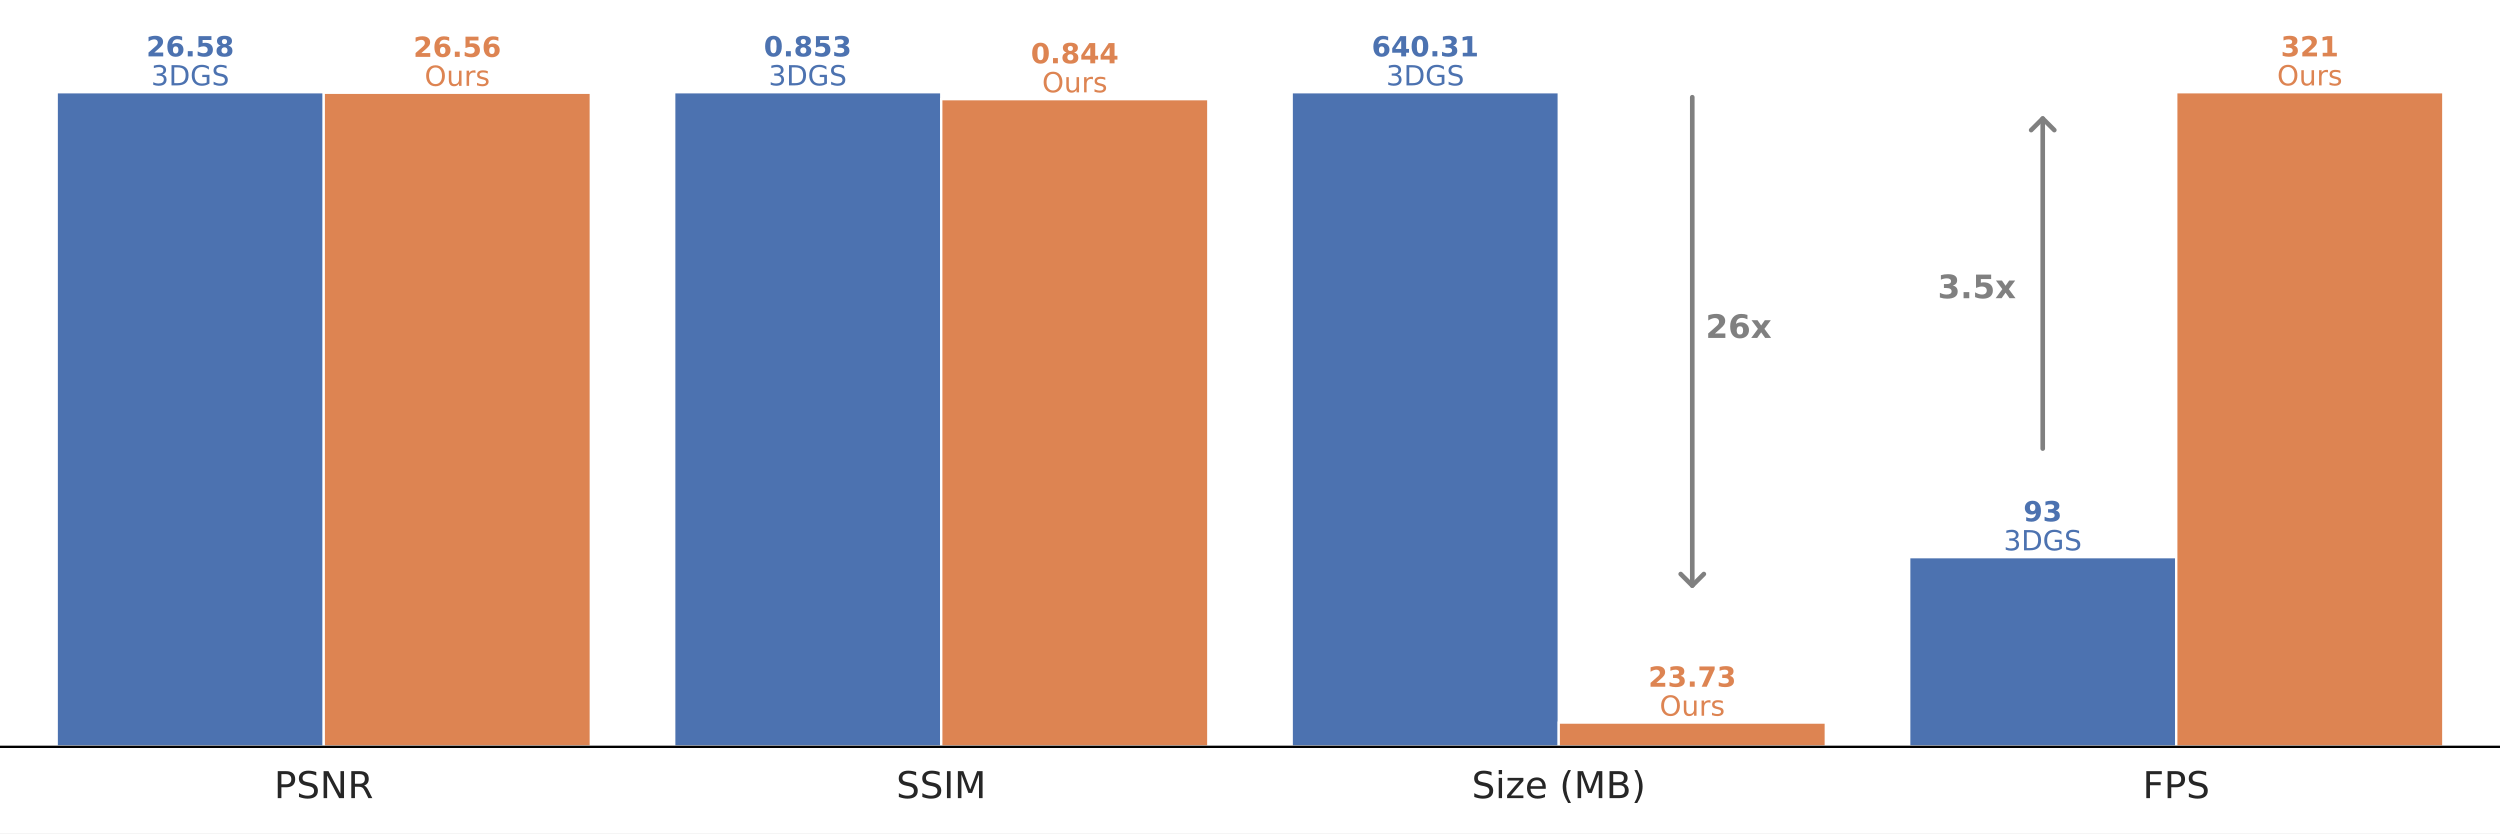
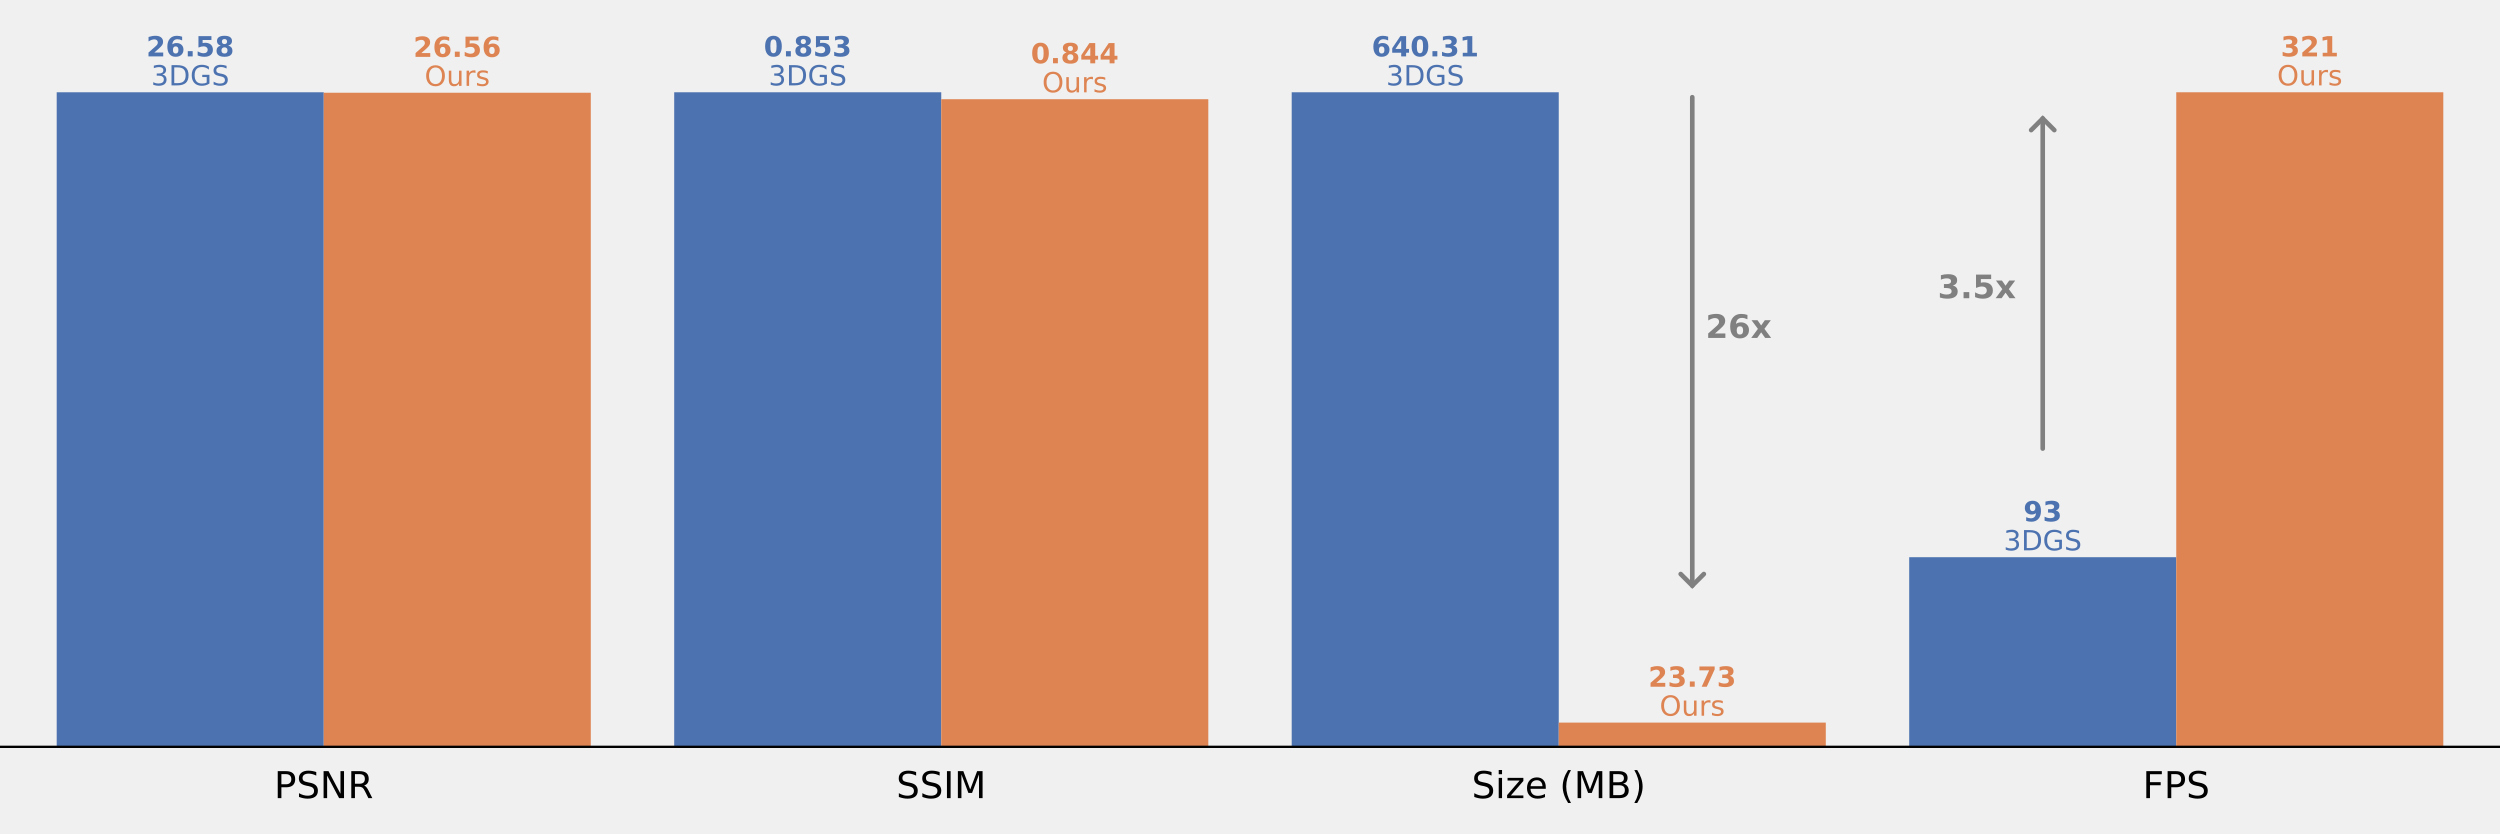
<svg xmlns="http://www.w3.org/2000/svg" xmlns:xlink="http://www.w3.org/1999/xlink" width="1080pt" height="360pt" viewBox="0 0 1080 360" version="1.1">
+   <style id="style1">
+     g {
+         text: black;
+     }
+     @media (prefers-color-scheme: dark) {
+         g { fill: white; }
+     }
+ </style>
  <defs>
-     <style type="text/css">*{stroke-linejoin: round; stroke-linecap: butt}</style>
-   </defs>
+  </defs>
  <g id="figure_1">
-     <g id="patch_1">
-       <path d="M 0 360  L 1080 360  L 1080 0  L 0 0  z " style="fill: #ffffff" />
-     </g>
    <g id="axes_1">
      <g id="patch_2">
        <path d="M 12.96 322.64  L 266.76 322.64  L 266.76 25.72  L 12.96 25.72  L 12.96 322.64  z " style="fill: none" />
      </g>
      <g id="matplotlib.axis_1">
        <g id="text_1">
-           <g style="fill: #262626" transform="translate(118.4137 344.7975)scale(0.16 -0.16)">
+           <g transform="translate(118.4137 344.7975)scale(0.16 -0.16)">
            <defs>
              <path id="DejaVuSans-50" d="M 1259 4147  L 1259 2394  L 2053 2394  Q 2494 2394 2734 2622  Q 2975 2850 2975 3272  Q 2975 3691 2734 3919  Q 2494 4147 2053 4147  L 1259 4147  z M 628 4666  L 2053 4666  Q 2838 4666 3239 4311  Q 3641 3956 3641 3272  Q 3641 2581 3239 2228  Q 2838 1875 2053 1875  L 1259 1875  L 1259 0  L 628 0  L 628 4666  z " transform="scale(0.015625)" />
              <path id="DejaVuSans-53" d="M 3425 4513  L 3425 3897  Q 3066 4069 2747 4153  Q 2428 4238 2131 4238  Q 1616 4238 1336 4038  Q 1056 3838 1056 3469  Q 1056 3159 1242 3001  Q 1428 2844 1947 2747  L 2328 2669  Q 3034 2534 3370 2195  Q 3706 1856 3706 1288  Q 3706 609 3251 259  Q 2797 -91 1919 -91  Q 1588 -91 1214 -16  Q 841 59 441 206  L 441 856  Q 825 641 1194 531  Q 1563 422 1919 422  Q 2459 422 2753 634  Q 3047 847 3047 1241  Q 3047 1584 2836 1778  Q 2625 1972 2144 2069  L 1759 2144  Q 1053 2284 737 2584  Q 422 2884 422 3419  Q 422 4038 858 4394  Q 1294 4750 2059 4750  Q 2388 4750 2728 4690  Q 3069 4631 3425 4513  z " transform="scale(0.015625)" />
              <path id="DejaVuSans-4e" d="M 628 4666  L 1478 4666  L 3547 763  L 3547 4666  L 4159 4666  L 4159 0  L 3309 0  L 1241 3903  L 1241 0  L 628 0  L 628 4666  z " transform="scale(0.015625)" />
              <path id="DejaVuSans-52" d="M 2841 2188  Q 3044 2119 3236 1894  Q 3428 1669 3622 1275  L 4263 0  L 3584 0  L 2988 1197  Q 2756 1666 2539 1819  Q 2322 1972 1947 1972  L 1259 1972  L 1259 0  L 628 0  L 628 4666  L 2053 4666  Q 2853 4666 3247 4331  Q 3641 3997 3641 3322  Q 3641 2881 3436 2590  Q 3231 2300 2841 2188  z M 1259 4147  L 1259 2491  L 2053 2491  Q 2509 2491 2742 2702  Q 2975 2913 2975 3322  Q 2975 3731 2742 3939  Q 2509 4147 2053 4147  L 1259 4147  z " transform="scale(0.015625)" />
            </defs>
            <use xlink:href="#DejaVuSans-50" />
            <use xlink:href="#DejaVuSans-53" x="60.303" />
            <use xlink:href="#DejaVuSans-4e" x="123.779" />
            <use xlink:href="#DejaVuSans-52" x="198.584" />
          </g>
        </g>
      </g>
      <g id="matplotlib.axis_2" />
      <g id="patch_3">
-         <path d="M 24.496 322.64  L 139.86 322.64  L 139.86 39.859  L 24.496 39.859  z " clip-path="url(#p9a5c6fad6e)" style="fill: #4c72b0; stroke: #ffffff; stroke-linejoin: miter" />
+         <path d="M 24.496 322.64  L 139.86 322.64  L 139.86 39.859  L 24.496 39.859  z " clip-path="url(#p9a5c6fad6e)" style="fill: #4c72b0;  stroke-linejoin: miter" />
      </g>
      <g id="patch_4">
-         <path d="M 139.86 322.64  L 255.224 322.64  L 255.224 40.072  L 139.86 40.072  z " clip-path="url(#p9a5c6fad6e)" style="fill: #dd8452; stroke: #ffffff; stroke-linejoin: miter" />
+         <path d="M 139.86 322.64  L 255.224 322.64  L 255.224 40.072  L 139.86 40.072  z " clip-path="url(#p9a5c6fad6e)" style="fill: #dd8452;  stroke-linejoin: miter" />
      </g>
      <g id="patch_5">
-         <path d="M 12.96 322.64  L 12.96 25.72  " style="fill: none; stroke: #ffffff; stroke-width: 1.25; stroke-linejoin: miter; stroke-linecap: square" />
+         <path d="M 12.96 322.64  L 12.96 25.72  " style="fill: none;  stroke-width: 1.25; stroke-linejoin: miter; stroke-linecap: square" />
      </g>
      <g id="patch_6">
-         <path d="M 266.76 322.64  L 266.76 25.72  " style="fill: none; stroke: #ffffff; stroke-width: 1.25; stroke-linejoin: miter; stroke-linecap: square" />
+         <path d="M 266.76 322.64  L 266.76 25.72  " style="fill: none;  stroke-width: 1.25; stroke-linejoin: miter; stroke-linecap: square" />
      </g>
      <g id="patch_7">
-         <path d="M 12.96 322.64  L 266.76 322.64  " style="fill: none; stroke: #ffffff; stroke-width: 1.25; stroke-linejoin: miter; stroke-linecap: square" />
+         <path d="M 12.96 322.64  L 266.76 322.64  " style="fill: none;  stroke-width: 1.25; stroke-linejoin: miter; stroke-linecap: square" />
      </g>
      <g id="patch_8">
-         <path d="M 12.96 25.72  L 266.76 25.72  " style="fill: none; stroke: #ffffff; stroke-width: 1.25; stroke-linejoin: miter; stroke-linecap: square" />
+         <path d="M 12.96 25.72  L 266.76 25.72  " style="fill: none;  stroke-width: 1.25; stroke-linejoin: miter; stroke-linecap: square" />
      </g>
      <g id="text_2">
        <g style="fill: #4c72b0" transform="translate(63.20037 24.36342)scale(0.12 -0.12)">
          <defs>
            <path id="DejaVuSans-Bold-32" d="M 1844 884  L 3897 884  L 3897 0  L 506 0  L 506 884  L 2209 2388  Q 2438 2594 2547 2791  Q 2656 2988 2656 3200  Q 2656 3528 2436 3728  Q 2216 3928 1850 3928  Q 1569 3928 1234 3808  Q 900 3688 519 3450  L 519 4475  Q 925 4609 1322 4679  Q 1719 4750 2100 4750  Q 2938 4750 3402 4381  Q 3866 4013 3866 3353  Q 3866 2972 3669 2642  Q 3472 2313 2841 1759  L 1844 884  z " transform="scale(0.015625)" />
            <path id="DejaVuSans-Bold-36" d="M 2316 2303  Q 2000 2303 1842 2098  Q 1684 1894 1684 1484  Q 1684 1075 1842 870  Q 2000 666 2316 666  Q 2634 666 2792 870  Q 2950 1075 2950 1484  Q 2950 1894 2792 2098  Q 2634 2303 2316 2303  z M 3803 4544  L 3803 3681  Q 3506 3822 3243 3889  Q 2981 3956 2731 3956  Q 2194 3956 1894 3657  Q 1594 3359 1544 2772  Q 1750 2925 1990 3001  Q 2231 3078 2516 3078  Q 3231 3078 3670 2659  Q 4109 2241 4109 1563  Q 4109 813 3618 361  Q 3128 -91 2303 -91  Q 1394 -91 895 523  Q 397 1138 397 2266  Q 397 3422 980 4083  Q 1563 4744 2578 4744  Q 2900 4744 3203 4694  Q 3506 4644 3803 4544  z " transform="scale(0.015625)" />
            <path id="DejaVuSans-Bold-2e" d="M 653 1209  L 1778 1209  L 1778 0  L 653 0  L 653 1209  z " transform="scale(0.015625)" />
            <path id="DejaVuSans-Bold-35" d="M 678 4666  L 3669 4666  L 3669 3781  L 1638 3781  L 1638 3059  Q 1775 3097 1914 3117  Q 2053 3138 2203 3138  Q 3056 3138 3531 2711  Q 4006 2284 4006 1522  Q 4006 766 3489 337  Q 2972 -91 2053 -91  Q 1656 -91 1267 -14  Q 878 63 494 219  L 494 1166  Q 875 947 1217 837  Q 1559 728 1863 728  Q 2300 728 2551 942  Q 2803 1156 2803 1522  Q 2803 1891 2551 2103  Q 2300 2316 1863 2316  Q 1603 2316 1309 2248  Q 1016 2181 678 2041  L 678 4666  z " transform="scale(0.015625)" />
            <path id="DejaVuSans-Bold-38" d="M 2228 2088  Q 1891 2088 1709 1903  Q 1528 1719 1528 1375  Q 1528 1031 1709 848  Q 1891 666 2228 666  Q 2563 666 2741 848  Q 2919 1031 2919 1375  Q 2919 1722 2741 1905  Q 2563 2088 2228 2088  z M 1350 2484  Q 925 2613 709 2878  Q 494 3144 494 3541  Q 494 4131 934 4440  Q 1375 4750 2228 4750  Q 3075 4750 3515 4442  Q 3956 4134 3956 3541  Q 3956 3144 3739 2878  Q 3522 2613 3097 2484  Q 3572 2353 3814 2058  Q 4056 1763 4056 1313  Q 4056 619 3595 264  Q 3134 -91 2228 -91  Q 1319 -91 855 264  Q 391 619 391 1313  Q 391 1763 633 2058  Q 875 2353 1350 2484  z M 1631 3419  Q 1631 3141 1786 2991  Q 1941 2841 2228 2841  Q 2509 2841 2662 2991  Q 2816 3141 2816 3419  Q 2816 3697 2662 3845  Q 2509 3994 2228 3994  Q 1941 3994 1786 3844  Q 1631 3694 1631 3419  z " transform="scale(0.015625)" />
          </defs>
          <use xlink:href="#DejaVuSans-Bold-32" />
          <use xlink:href="#DejaVuSans-Bold-36" x="69.58" />
          <use xlink:href="#DejaVuSans-Bold-2e" x="139.16" />
          <use xlink:href="#DejaVuSans-Bold-35" x="177.148" />
          <use xlink:href="#DejaVuSans-Bold-38" x="246.729" />
        </g>
      </g>
      <g id="text_3">
        <g style="fill: #dd8452" transform="translate(178.564 24.5762)scale(0.12 -0.12)">
          <use xlink:href="#DejaVuSans-Bold-32" />
          <use xlink:href="#DejaVuSans-Bold-36" x="69.58" />
          <use xlink:href="#DejaVuSans-Bold-2e" x="139.16" />
          <use xlink:href="#DejaVuSans-Bold-35" x="177.148" />
          <use xlink:href="#DejaVuSans-Bold-36" x="246.729" />
        </g>
      </g>
      <g id="text_4">
        <g style="fill: #4c72b0" transform="translate(65.28256 36.88985)scale(0.12 -0.12)">
          <defs>
            <path id="DejaVuSans-33" d="M 2597 2516  Q 3050 2419 3304 2112  Q 3559 1806 3559 1356  Q 3559 666 3084 287  Q 2609 -91 1734 -91  Q 1441 -91 1130 -33  Q 819 25 488 141  L 488 750  Q 750 597 1062 519  Q 1375 441 1716 441  Q 2309 441 2620 675  Q 2931 909 2931 1356  Q 2931 1769 2642 2001  Q 2353 2234 1838 2234  L 1294 2234  L 1294 2753  L 1863 2753  Q 2328 2753 2575 2939  Q 2822 3125 2822 3475  Q 2822 3834 2567 4026  Q 2313 4219 1838 4219  Q 1578 4219 1281 4162  Q 984 4106 628 3988  L 628 4550  Q 988 4650 1302 4700  Q 1616 4750 1894 4750  Q 2613 4750 3031 4423  Q 3450 4097 3450 3541  Q 3450 3153 3228 2886  Q 3006 2619 2597 2516  z " transform="scale(0.015625)" />
            <path id="DejaVuSans-44" d="M 1259 4147  L 1259 519  L 2022 519  Q 2988 519 3436 956  Q 3884 1394 3884 2338  Q 3884 3275 3436 3711  Q 2988 4147 2022 4147  L 1259 4147  z M 628 4666  L 1925 4666  Q 3281 4666 3915 4102  Q 4550 3538 4550 2338  Q 4550 1131 3912 565  Q 3275 0 1925 0  L 628 0  L 628 4666  z " transform="scale(0.015625)" />
            <path id="DejaVuSans-47" d="M 3809 666  L 3809 1919  L 2778 1919  L 2778 2438  L 4434 2438  L 4434 434  Q 4069 175 3628 42  Q 3188 -91 2688 -91  Q 1594 -91 976 548  Q 359 1188 359 2328  Q 359 3472 976 4111  Q 1594 4750 2688 4750  Q 3144 4750 3555 4637  Q 3966 4525 4313 4306  L 4313 3634  Q 3963 3931 3569 4081  Q 3175 4231 2741 4231  Q 1884 4231 1454 3753  Q 1025 3275 1025 2328  Q 1025 1384 1454 906  Q 1884 428 2741 428  Q 3075 428 3337 486  Q 3600 544 3809 666  z " transform="scale(0.015625)" />
          </defs>
          <use xlink:href="#DejaVuSans-33" />
          <use xlink:href="#DejaVuSans-44" x="63.623" />
          <use xlink:href="#DejaVuSans-47" x="140.625" />
          <use xlink:href="#DejaVuSans-53" x="218.115" />
        </g>
      </g>
      <g id="text_5">
        <g style="fill: #dd8452" transform="translate(183.424 37.10263)scale(0.12 -0.12)">
          <defs>
            <path id="DejaVuSans-4f" d="M 2522 4238  Q 1834 4238 1429 3725  Q 1025 3213 1025 2328  Q 1025 1447 1429 934  Q 1834 422 2522 422  Q 3209 422 3611 934  Q 4013 1447 4013 2328  Q 4013 3213 3611 3725  Q 3209 4238 2522 4238  z M 2522 4750  Q 3503 4750 4090 4092  Q 4678 3434 4678 2328  Q 4678 1225 4090 567  Q 3503 -91 2522 -91  Q 1538 -91 948 565  Q 359 1222 359 2328  Q 359 3434 948 4092  Q 1538 4750 2522 4750  z " transform="scale(0.015625)" />
            <path id="DejaVuSans-75" d="M 544 1381  L 544 3500  L 1119 3500  L 1119 1403  Q 1119 906 1312 657  Q 1506 409 1894 409  Q 2359 409 2629 706  Q 2900 1003 2900 1516  L 2900 3500  L 3475 3500  L 3475 0  L 2900 0  L 2900 538  Q 2691 219 2414 64  Q 2138 -91 1772 -91  Q 1169 -91 856 284  Q 544 659 544 1381  z M 1991 3584  L 1991 3584  z " transform="scale(0.015625)" />
            <path id="DejaVuSans-72" d="M 2631 2963  Q 2534 3019 2420 3045  Q 2306 3072 2169 3072  Q 1681 3072 1420 2755  Q 1159 2438 1159 1844  L 1159 0  L 581 0  L 581 3500  L 1159 3500  L 1159 2956  Q 1341 3275 1631 3429  Q 1922 3584 2338 3584  Q 2397 3584 2469 3576  Q 2541 3569 2628 3553  L 2631 2963  z " transform="scale(0.015625)" />
            <path id="DejaVuSans-73" d="M 2834 3397  L 2834 2853  Q 2591 2978 2328 3040  Q 2066 3103 1784 3103  Q 1356 3103 1142 2972  Q 928 2841 928 2578  Q 928 2378 1081 2264  Q 1234 2150 1697 2047  L 1894 2003  Q 2506 1872 2764 1633  Q 3022 1394 3022 966  Q 3022 478 2636 193  Q 2250 -91 1575 -91  Q 1294 -91 989 -36  Q 684 19 347 128  L 347 722  Q 666 556 975 473  Q 1284 391 1588 391  Q 1994 391 2212 530  Q 2431 669 2431 922  Q 2431 1156 2273 1281  Q 2116 1406 1581 1522  L 1381 1569  Q 847 1681 609 1914  Q 372 2147 372 2553  Q 372 3047 722 3315  Q 1072 3584 1716 3584  Q 2034 3584 2315 3537  Q 2597 3491 2834 3397  z " transform="scale(0.015625)" />
          </defs>
          <use xlink:href="#DejaVuSans-4f" />
          <use xlink:href="#DejaVuSans-75" x="78.711" />
          <use xlink:href="#DejaVuSans-72" x="142.09" />
          <use xlink:href="#DejaVuSans-73" x="183.203" />
        </g>
      </g>
    </g>
    <g id="axes_2">
      <g id="patch_9">
        <path d="M 279.72 322.64  L 533.52 322.64  L 533.52 25.72  L 279.72 25.72  L 279.72 322.64  z " style="fill: none" />
      </g>
      <g id="matplotlib.axis_3">
        <g id="text_6">
-           <g style="fill: #262626" transform="translate(387.2 344.7975)scale(0.16 -0.16)">
+           <g transform="translate(387.2 344.7975)scale(0.16 -0.16)">
            <defs>
              <path id="DejaVuSans-49" d="M 628 4666  L 1259 4666  L 1259 0  L 628 0  L 628 4666  z " transform="scale(0.015625)" />
              <path id="DejaVuSans-4d" d="M 628 4666  L 1569 4666  L 2759 1491  L 3956 4666  L 4897 4666  L 4897 0  L 4281 0  L 4281 4097  L 3078 897  L 2444 897  L 1241 4097  L 1241 0  L 628 0  L 628 4666  z " transform="scale(0.015625)" />
            </defs>
            <use xlink:href="#DejaVuSans-53" />
            <use xlink:href="#DejaVuSans-53" x="63.477" />
            <use xlink:href="#DejaVuSans-49" x="126.953" />
            <use xlink:href="#DejaVuSans-4d" x="156.445" />
          </g>
        </g>
      </g>
      <g id="matplotlib.axis_4" />
      <g id="patch_10">
-         <path d="M 291.256 322.64  L 406.62 322.64  L 406.62 39.859  L 291.256 39.859  z " clip-path="url(#p159079bf38)" style="fill: #4c72b0; stroke: #ffffff; stroke-linejoin: miter" />
+         <path d="M 291.256 322.64  L 406.62 322.64  L 406.62 39.859  L 291.256 39.859  z " clip-path="url(#p159079bf38)" style="fill: #4c72b0;  stroke-linejoin: miter" />
      </g>
      <g id="patch_11">
-         <path d="M 406.62 322.64  L 521.984 322.64  L 521.984 42.843  L 406.62 42.843  z " clip-path="url(#p159079bf38)" style="fill: #dd8452; stroke: #ffffff; stroke-linejoin: miter" />
+         <path d="M 406.62 322.64  L 521.984 322.64  L 521.984 42.843  L 406.62 42.843  z " clip-path="url(#p159079bf38)" style="fill: #dd8452;  stroke-linejoin: miter" />
      </g>
      <g id="patch_12">
-         <path d="M 279.72 322.64  L 279.72 25.72  " style="fill: none; stroke: #ffffff; stroke-width: 1.25; stroke-linejoin: miter; stroke-linecap: square" />
+         <path d="M 279.72 322.64  L 279.72 25.72  " style="fill: none;  stroke-width: 1.25; stroke-linejoin: miter; stroke-linecap: square" />
      </g>
      <g id="patch_13">
-         <path d="M 533.52 322.64  L 533.52 25.72  " style="fill: none; stroke: #ffffff; stroke-width: 1.25; stroke-linejoin: miter; stroke-linecap: square" />
+         <path d="M 533.52 322.64  L 533.52 25.72  " style="fill: none;  stroke-width: 1.25; stroke-linejoin: miter; stroke-linecap: square" />
      </g>
      <g id="patch_14">
-         <path d="M 279.72 322.64  L 533.52 322.64  " style="fill: none; stroke: #ffffff; stroke-width: 1.25; stroke-linejoin: miter; stroke-linecap: square" />
+         <path d="M 279.72 322.64  L 533.52 322.64  " style="fill: none;  stroke-width: 1.25; stroke-linejoin: miter; stroke-linecap: square" />
      </g>
      <g id="patch_15">
-         <path d="M 279.72 25.72  L 533.52 25.72  " style="fill: none; stroke: #ffffff; stroke-width: 1.25; stroke-linejoin: miter; stroke-linecap: square" />
+         <path d="M 279.72 25.72  L 533.52 25.72  " style="fill: none;  stroke-width: 1.25; stroke-linejoin: miter; stroke-linecap: square" />
      </g>
      <g id="text_7">
        <g style="fill: #4c72b0" transform="translate(329.9604 24.36342)scale(0.12 -0.12)">
          <defs>
            <path id="DejaVuSans-Bold-30" d="M 2944 2338  Q 2944 3213 2780 3570  Q 2616 3928 2228 3928  Q 1841 3928 1675 3570  Q 1509 3213 1509 2338  Q 1509 1453 1675 1090  Q 1841 728 2228 728  Q 2613 728 2778 1090  Q 2944 1453 2944 2338  z M 4147 2328  Q 4147 1169 3647 539  Q 3147 -91 2228 -91  Q 1306 -91 806 539  Q 306 1169 306 2328  Q 306 3491 806 4120  Q 1306 4750 2228 4750  Q 3147 4750 3647 4120  Q 4147 3491 4147 2328  z " transform="scale(0.015625)" />
            <path id="DejaVuSans-Bold-33" d="M 2981 2516  Q 3453 2394 3698 2092  Q 3944 1791 3944 1325  Q 3944 631 3412 270  Q 2881 -91 1863 -91  Q 1503 -91 1142 -33  Q 781 25 428 141  L 428 1069  Q 766 900 1098 814  Q 1431 728 1753 728  Q 2231 728 2486 893  Q 2741 1059 2741 1369  Q 2741 1688 2480 1852  Q 2219 2016 1709 2016  L 1228 2016  L 1228 2791  L 1734 2791  Q 2188 2791 2409 2933  Q 2631 3075 2631 3366  Q 2631 3634 2415 3781  Q 2200 3928 1806 3928  Q 1516 3928 1219 3862  Q 922 3797 628 3669  L 628 4550  Q 984 4650 1334 4700  Q 1684 4750 2022 4750  Q 2931 4750 3382 4451  Q 3834 4153 3834 3553  Q 3834 3144 3618 2883  Q 3403 2622 2981 2516  z " transform="scale(0.015625)" />
          </defs>
          <use xlink:href="#DejaVuSans-Bold-30" />
          <use xlink:href="#DejaVuSans-Bold-2e" x="69.58" />
          <use xlink:href="#DejaVuSans-Bold-38" x="107.568" />
          <use xlink:href="#DejaVuSans-Bold-35" x="177.148" />
          <use xlink:href="#DejaVuSans-Bold-33" x="246.729" />
        </g>
      </g>
      <g id="text_8">
        <g style="fill: #dd8452" transform="translate(445.324 27.34704)scale(0.12 -0.12)">
          <defs>
            <path id="DejaVuSans-Bold-34" d="M 2356 3675  L 1038 1722  L 2356 1722  L 2356 3675  z M 2156 4666  L 3494 4666  L 3494 1722  L 4159 1722  L 4159 850  L 3494 850  L 3494 0  L 2356 0  L 2356 850  L 288 850  L 288 1881  L 2156 4666  z " transform="scale(0.015625)" />
          </defs>
          <use xlink:href="#DejaVuSans-Bold-30" />
          <use xlink:href="#DejaVuSans-Bold-2e" x="69.58" />
          <use xlink:href="#DejaVuSans-Bold-38" x="107.568" />
          <use xlink:href="#DejaVuSans-Bold-34" x="177.148" />
          <use xlink:href="#DejaVuSans-Bold-34" x="246.729" />
        </g>
      </g>
      <g id="text_9">
        <g style="fill: #4c72b0" transform="translate(332.0426 36.88985)scale(0.12 -0.12)">
          <use xlink:href="#DejaVuSans-33" />
          <use xlink:href="#DejaVuSans-44" x="63.623" />
          <use xlink:href="#DejaVuSans-47" x="140.625" />
          <use xlink:href="#DejaVuSans-53" x="218.115" />
        </g>
      </g>
      <g id="text_10">
        <g style="fill: #dd8452" transform="translate(450.184 39.87347)scale(0.12 -0.12)">
          <use xlink:href="#DejaVuSans-4f" />
          <use xlink:href="#DejaVuSans-75" x="78.711" />
          <use xlink:href="#DejaVuSans-72" x="142.09" />
          <use xlink:href="#DejaVuSans-73" x="183.203" />
        </g>
      </g>
    </g>
    <g id="axes_3">
      <g id="patch_16">
        <path d="M 546.48 322.64  L 800.28 322.64  L 800.28 25.72  L 546.48 25.72  L 546.48 322.64  z " style="fill: none" />
      </g>
      <g id="matplotlib.axis_5">
        <g id="text_11">
-           <g style="fill: #262626" transform="translate(635.7812 344.7975)scale(0.16 -0.16)">
+           <g transform="translate(635.7812 344.7975)scale(0.16 -0.16)">
            <defs>
              <path id="DejaVuSans-69" d="M 603 3500  L 1178 3500  L 1178 0  L 603 0  L 603 3500  z M 603 4863  L 1178 4863  L 1178 4134  L 603 4134  L 603 4863  z " transform="scale(0.015625)" />
              <path id="DejaVuSans-7a" d="M 353 3500  L 3084 3500  L 3084 2975  L 922 459  L 3084 459  L 3084 0  L 275 0  L 275 525  L 2438 3041  L 353 3041  L 353 3500  z " transform="scale(0.015625)" />
              <path id="DejaVuSans-65" d="M 3597 1894  L 3597 1613  L 953 1613  Q 991 1019 1311 708  Q 1631 397 2203 397  Q 2534 397 2845 478  Q 3156 559 3463 722  L 3463 178  Q 3153 47 2828 -22  Q 2503 -91 2169 -91  Q 1331 -91 842 396  Q 353 884 353 1716  Q 353 2575 817 3079  Q 1281 3584 2069 3584  Q 2775 3584 3186 3129  Q 3597 2675 3597 1894  z M 3022 2063  Q 3016 2534 2758 2815  Q 2500 3097 2075 3097  Q 1594 3097 1305 2825  Q 1016 2553 972 2059  L 3022 2063  z " transform="scale(0.015625)" />
              <path id="DejaVuSans-20" transform="scale(0.015625)" />
              <path id="DejaVuSans-28" d="M 1984 4856  Q 1566 4138 1362 3434  Q 1159 2731 1159 2009  Q 1159 1288 1364 580  Q 1569 -128 1984 -844  L 1484 -844  Q 1016 -109 783 600  Q 550 1309 550 2009  Q 550 2706 781 3412  Q 1013 4119 1484 4856  L 1984 4856  z " transform="scale(0.015625)" />
              <path id="DejaVuSans-42" d="M 1259 2228  L 1259 519  L 2272 519  Q 2781 519 3026 730  Q 3272 941 3272 1375  Q 3272 1813 3026 2020  Q 2781 2228 2272 2228  L 1259 2228  z M 1259 4147  L 1259 2741  L 2194 2741  Q 2656 2741 2882 2914  Q 3109 3088 3109 3444  Q 3109 3797 2882 3972  Q 2656 4147 2194 4147  L 1259 4147  z M 628 4666  L 2241 4666  Q 2963 4666 3353 4366  Q 3744 4066 3744 3513  Q 3744 3084 3544 2831  Q 3344 2578 2956 2516  Q 3422 2416 3680 2098  Q 3938 1781 3938 1306  Q 3938 681 3513 340  Q 3088 0 2303 0  L 628 0  L 628 4666  z " transform="scale(0.015625)" />
              <path id="DejaVuSans-29" d="M 513 4856  L 1013 4856  Q 1481 4119 1714 3412  Q 1947 2706 1947 2009  Q 1947 1309 1714 600  Q 1481 -109 1013 -844  L 513 -844  Q 928 -128 1133 580  Q 1338 1288 1338 2009  Q 1338 2731 1133 3434  Q 928 4138 513 4856  z " transform="scale(0.015625)" />
            </defs>
            <use xlink:href="#DejaVuSans-53" />
            <use xlink:href="#DejaVuSans-69" x="63.477" />
            <use xlink:href="#DejaVuSans-7a" x="91.26" />
            <use xlink:href="#DejaVuSans-65" x="143.75" />
            <use xlink:href="#DejaVuSans-20" x="205.273" />
            <use xlink:href="#DejaVuSans-28" x="237.061" />
            <use xlink:href="#DejaVuSans-4d" x="276.074" />
            <use xlink:href="#DejaVuSans-42" x="362.354" />
            <use xlink:href="#DejaVuSans-29" x="430.957" />
          </g>
        </g>
      </g>
      <g id="matplotlib.axis_6" />
      <g id="patch_17">
-         <path d="M 558.016 322.64  L 673.38 322.64  L 673.38 39.859  L 558.016 39.859  z " clip-path="url(#p79794ea8a6)" style="fill: #4c72b0; stroke: #ffffff; stroke-linejoin: miter" />
+         <path d="M 558.016 322.64  L 673.38 322.64  L 673.38 39.859  L 558.016 39.859  z " clip-path="url(#p79794ea8a6)" style="fill: #4c72b0;  stroke-linejoin: miter" />
      </g>
      <g id="patch_18">
-         <path d="M 673.38 322.64  L 788.744 322.64  L 788.744 312.16  L 673.38 312.16  z " clip-path="url(#p79794ea8a6)" style="fill: #dd8452; stroke: #ffffff; stroke-linejoin: miter" />
+         <path d="M 673.38 322.64  L 788.744 322.64  L 788.744 312.16  L 673.38 312.16  z " clip-path="url(#p79794ea8a6)" style="fill: #dd8452;  stroke-linejoin: miter" />
      </g>
      <g id="patch_19">
        <path d="M 731.062 41.994  Q 731.062 148.195 731.062 252.982  " clip-path="url(#p79794ea8a6)" style="fill: none; stroke: #808080; stroke-width: 2; stroke-linecap: round" />
        <path d="M 736.062 247.982  L 731.062 252.982  L 726.062 247.982  " clip-path="url(#p79794ea8a6)" style="fill: none; stroke: #808080; stroke-width: 2; stroke-linecap: round" />
      </g>
      <g id="patch_20">
-         <path d="M 546.48 322.64  L 546.48 25.72  " style="fill: none; stroke: #ffffff; stroke-width: 1.25; stroke-linejoin: miter; stroke-linecap: square" />
+         <path d="M 546.48 322.64  L 546.48 25.72  " style="fill: none;  stroke-width: 1.25; stroke-linejoin: miter; stroke-linecap: square" />
      </g>
      <g id="patch_21">
-         <path d="M 800.28 322.64  L 800.28 25.72  " style="fill: none; stroke: #ffffff; stroke-width: 1.25; stroke-linejoin: miter; stroke-linecap: square" />
+         <path d="M 800.28 322.64  L 800.28 25.72  " style="fill: none;  stroke-width: 1.25; stroke-linejoin: miter; stroke-linecap: square" />
      </g>
      <g id="patch_22">
-         <path d="M 546.48 322.64  L 800.28 322.64  " style="fill: none; stroke: #ffffff; stroke-width: 1.25; stroke-linejoin: miter; stroke-linecap: square" />
+         <path d="M 546.48 322.64  L 800.28 322.64  " style="fill: none;  stroke-width: 1.25; stroke-linejoin: miter; stroke-linecap: square" />
      </g>
      <g id="patch_23">
-         <path d="M 546.48 25.72  L 800.28 25.72  " style="fill: none; stroke: #ffffff; stroke-width: 1.25; stroke-linejoin: miter; stroke-linecap: square" />
+         <path d="M 546.48 25.72  L 800.28 25.72  " style="fill: none;  stroke-width: 1.25; stroke-linejoin: miter; stroke-linecap: square" />
      </g>
      <g id="text_12">
        <g style="fill: #4c72b0" transform="translate(592.5457 24.36342)scale(0.12 -0.12)">
          <defs>
            <path id="DejaVuSans-Bold-31" d="M 750 831  L 1813 831  L 1813 3847  L 722 3622  L 722 4441  L 1806 4666  L 2950 4666  L 2950 831  L 4013 831  L 4013 0  L 750 0  L 750 831  z " transform="scale(0.015625)" />
          </defs>
          <use xlink:href="#DejaVuSans-Bold-36" />
          <use xlink:href="#DejaVuSans-Bold-34" x="69.58" />
          <use xlink:href="#DejaVuSans-Bold-30" x="139.16" />
          <use xlink:href="#DejaVuSans-Bold-2e" x="208.74" />
          <use xlink:href="#DejaVuSans-Bold-33" x="246.729" />
          <use xlink:href="#DejaVuSans-Bold-31" x="316.309" />
        </g>
      </g>
      <g id="text_13">
        <g style="fill: #dd8452" transform="translate(712.084 296.6645)scale(0.12 -0.12)">
          <defs>
            <path id="DejaVuSans-Bold-37" d="M 428 4666  L 3944 4666  L 3944 3988  L 2125 0  L 953 0  L 2675 3781  L 428 3781  L 428 4666  z " transform="scale(0.015625)" />
          </defs>
          <use xlink:href="#DejaVuSans-Bold-32" />
          <use xlink:href="#DejaVuSans-Bold-33" x="69.58" />
          <use xlink:href="#DejaVuSans-Bold-2e" x="139.16" />
          <use xlink:href="#DejaVuSans-Bold-37" x="177.148" />
          <use xlink:href="#DejaVuSans-Bold-33" x="246.729" />
        </g>
      </g>
      <g id="text_14">
        <g style="fill: #4c72b0" transform="translate(598.8026 36.88985)scale(0.12 -0.12)">
          <use xlink:href="#DejaVuSans-33" />
          <use xlink:href="#DejaVuSans-44" x="63.623" />
          <use xlink:href="#DejaVuSans-47" x="140.625" />
          <use xlink:href="#DejaVuSans-53" x="218.115" />
        </g>
      </g>
      <g id="text_15">
        <g style="fill: #dd8452" transform="translate(716.944 309.1909)scale(0.12 -0.12)">
          <use xlink:href="#DejaVuSans-4f" />
          <use xlink:href="#DejaVuSans-75" x="78.711" />
          <use xlink:href="#DejaVuSans-72" x="142.09" />
          <use xlink:href="#DejaVuSans-73" x="183.203" />
        </g>
      </g>
      <g id="text_16">
        <g style="fill: #808080" transform="translate(736.83 145.9875)scale(0.14 -0.14)">
          <defs>
            <path id="DejaVuSans-Bold-78" d="M 1422 1791  L 159 3500  L 1344 3500  L 2059 2463  L 2784 3500  L 3969 3500  L 2706 1797  L 4031 0  L 2847 0  L 2059 1106  L 1281 0  L 97 0  L 1422 1791  z " transform="scale(0.015625)" />
          </defs>
          <use xlink:href="#DejaVuSans-Bold-32" />
          <use xlink:href="#DejaVuSans-Bold-36" x="69.58" />
          <use xlink:href="#DejaVuSans-Bold-78" x="139.16" />
        </g>
      </g>
    </g>
    <g id="axes_4">
      <g id="patch_24">
        <path d="M 813.24 322.64  L 1067.04 322.64  L 1067.04 25.72  L 813.24 25.72  L 813.24 322.64  z " style="fill: none" />
      </g>
      <g id="matplotlib.axis_7">
        <g id="text_17">
-           <g style="fill: #262626" transform="translate(925.6363 344.7975)scale(0.16 -0.16)">
+           <g transform="translate(925.6363 344.7975)scale(0.16 -0.16)">
            <defs>
              <path id="DejaVuSans-46" d="M 628 4666  L 3309 4666  L 3309 4134  L 1259 4134  L 1259 2759  L 3109 2759  L 3109 2228  L 1259 2228  L 1259 0  L 628 0  L 628 4666  z " transform="scale(0.015625)" />
            </defs>
            <use xlink:href="#DejaVuSans-46" />
            <use xlink:href="#DejaVuSans-50" x="57.52" />
            <use xlink:href="#DejaVuSans-53" x="117.822" />
          </g>
        </g>
      </g>
      <g id="matplotlib.axis_8" />
      <g id="patch_25">
-         <path d="M 824.776 322.64  L 940.14 322.64  L 940.14 240.713  L 824.776 240.713  z " clip-path="url(#pcd2b71fb03)" style="fill: #4c72b0; stroke: #ffffff; stroke-linejoin: miter" />
+         <path d="M 824.776 322.64  L 940.14 322.64  L 940.14 240.713  L 824.776 240.713  z " clip-path="url(#pcd2b71fb03)" style="fill: #4c72b0;  stroke-linejoin: miter" />
      </g>
      <g id="patch_26">
-         <path d="M 940.14 322.64  L 1055.504 322.64  L 1055.504 39.859  L 940.14 39.859  z " clip-path="url(#pcd2b71fb03)" style="fill: #dd8452; stroke: #ffffff; stroke-linejoin: miter" />
+         <path d="M 940.14 322.64  L 1055.504 322.64  L 1055.504 39.859  L 940.14 39.859  z " clip-path="url(#pcd2b71fb03)" style="fill: #dd8452;  stroke-linejoin: miter" />
      </g>
      <g id="patch_27">
        <path d="M 882.458 51.203  Q 882.458 121.786 882.458 193.784  " clip-path="url(#pcd2b71fb03)" style="fill: none; stroke: #808080; stroke-width: 2; stroke-linecap: round" />
        <path d="M 877.458 56.203  L 882.458 51.203  L 887.458 56.203  " clip-path="url(#pcd2b71fb03)" style="fill: none; stroke: #808080; stroke-width: 2; stroke-linecap: round" />
      </g>
      <g id="patch_28">
-         <path d="M 813.24 322.64  L 813.24 25.72  " style="fill: none; stroke: #ffffff; stroke-width: 1.25; stroke-linejoin: miter; stroke-linecap: square" />
+         <path d="M 813.24 322.64  L 813.24 25.72  " style="fill: none;  stroke-width: 1.25; stroke-linejoin: miter; stroke-linecap: square" />
      </g>
      <g id="patch_29">
-         <path d="M 1067.04 322.64  L 1067.04 25.72  " style="fill: none; stroke: #ffffff; stroke-width: 1.25; stroke-linejoin: miter; stroke-linecap: square" />
+         <path d="M 1067.04 322.64  L 1067.04 25.72  " style="fill: none;  stroke-width: 1.25; stroke-linejoin: miter; stroke-linecap: square" />
      </g>
      <g id="patch_30">
-         <path d="M 813.24 322.64  L 1067.04 322.64  " style="fill: none; stroke: #ffffff; stroke-width: 1.25; stroke-linejoin: miter; stroke-linecap: square" />
+         <path d="M 813.24 322.64  L 1067.04 322.64  " style="fill: none;  stroke-width: 1.25; stroke-linejoin: miter; stroke-linecap: square" />
      </g>
      <g id="patch_31">
-         <path d="M 813.24 25.72  L 1067.04 25.72  " style="fill: none; stroke: #ffffff; stroke-width: 1.25; stroke-linejoin: miter; stroke-linecap: square" />
+         <path d="M 813.24 25.72  L 1067.04 25.72  " style="fill: none;  stroke-width: 1.25; stroke-linejoin: miter; stroke-linecap: square" />
      </g>
      <g id="text_18">
        <g style="fill: #4c72b0" transform="translate(874.1088 225.2172)scale(0.12 -0.12)">
          <defs>
            <path id="DejaVuSans-Bold-39" d="M 641 103  L 641 966  Q 928 831 1190 764  Q 1453 697 1709 697  Q 2247 697 2547 995  Q 2847 1294 2900 1881  Q 2688 1725 2447 1647  Q 2206 1569 1925 1569  Q 1209 1569 770 1986  Q 331 2403 331 3084  Q 331 3838 820 4291  Q 1309 4744 2131 4744  Q 3044 4744 3544 4128  Q 4044 3513 4044 2388  Q 4044 1231 3459 570  Q 2875 -91 1856 -91  Q 1528 -91 1228 -42  Q 928 6 641 103  z M 2125 2350  Q 2441 2350 2600 2554  Q 2759 2759 2759 3169  Q 2759 3575 2600 3781  Q 2441 3988 2125 3988  Q 1809 3988 1650 3781  Q 1491 3575 1491 3169  Q 1491 2759 1650 2554  Q 1809 2350 2125 2350  z " transform="scale(0.015625)" />
          </defs>
          <use xlink:href="#DejaVuSans-Bold-39" />
          <use xlink:href="#DejaVuSans-Bold-33" x="69.58" />
        </g>
      </g>
      <g id="text_19">
        <g style="fill: #dd8452" transform="translate(985.2978 24.36342)scale(0.12 -0.12)">
          <use xlink:href="#DejaVuSans-Bold-33" />
          <use xlink:href="#DejaVuSans-Bold-32" x="69.58" />
          <use xlink:href="#DejaVuSans-Bold-31" x="139.16" />
        </g>
      </g>
      <g id="text_20">
        <g style="fill: #4c72b0" transform="translate(865.5626 237.7436)scale(0.12 -0.12)">
          <use xlink:href="#DejaVuSans-33" />
          <use xlink:href="#DejaVuSans-44" x="63.623" />
          <use xlink:href="#DejaVuSans-47" x="140.625" />
          <use xlink:href="#DejaVuSans-53" x="218.115" />
        </g>
      </g>
      <g id="text_21">
        <g style="fill: #dd8452" transform="translate(983.704 36.88985)scale(0.12 -0.12)">
          <use xlink:href="#DejaVuSans-4f" />
          <use xlink:href="#DejaVuSans-75" x="78.711" />
          <use xlink:href="#DejaVuSans-72" x="142.09" />
          <use xlink:href="#DejaVuSans-73" x="183.203" />
        </g>
      </g>
      <g id="text_22">
        <g style="fill: #808080" transform="translate(837.0921 128.8337)scale(0.14 -0.14)">
          <use xlink:href="#DejaVuSans-Bold-33" />
          <use xlink:href="#DejaVuSans-Bold-2e" x="69.58" />
          <use xlink:href="#DejaVuSans-Bold-35" x="107.568" />
          <use xlink:href="#DejaVuSans-Bold-78" x="177.148" />
        </g>
      </g>
    </g>
    <g id="patch_32">
      <path d="M -12.42 322.64  Q 540 322.64 1092.42 322.64  " style="fill: none; stroke: #000000; stroke-linecap: round" />
    </g>
  </g>
  <defs>
    <clipPath id="p9a5c6fad6e">
      <rect x="12.96" y="25.72" width="253.8" height="296.92" />
    </clipPath>
    <clipPath id="p159079bf38">
      <rect x="279.72" y="25.72" width="253.8" height="296.92" />
    </clipPath>
    <clipPath id="p79794ea8a6">
      <rect x="546.48" y="25.72" width="253.8" height="296.92" />
    </clipPath>
    <clipPath id="pcd2b71fb03">
      <rect x="813.24" y="25.72" width="253.8" height="296.92" />
    </clipPath>
  </defs>
</svg>
